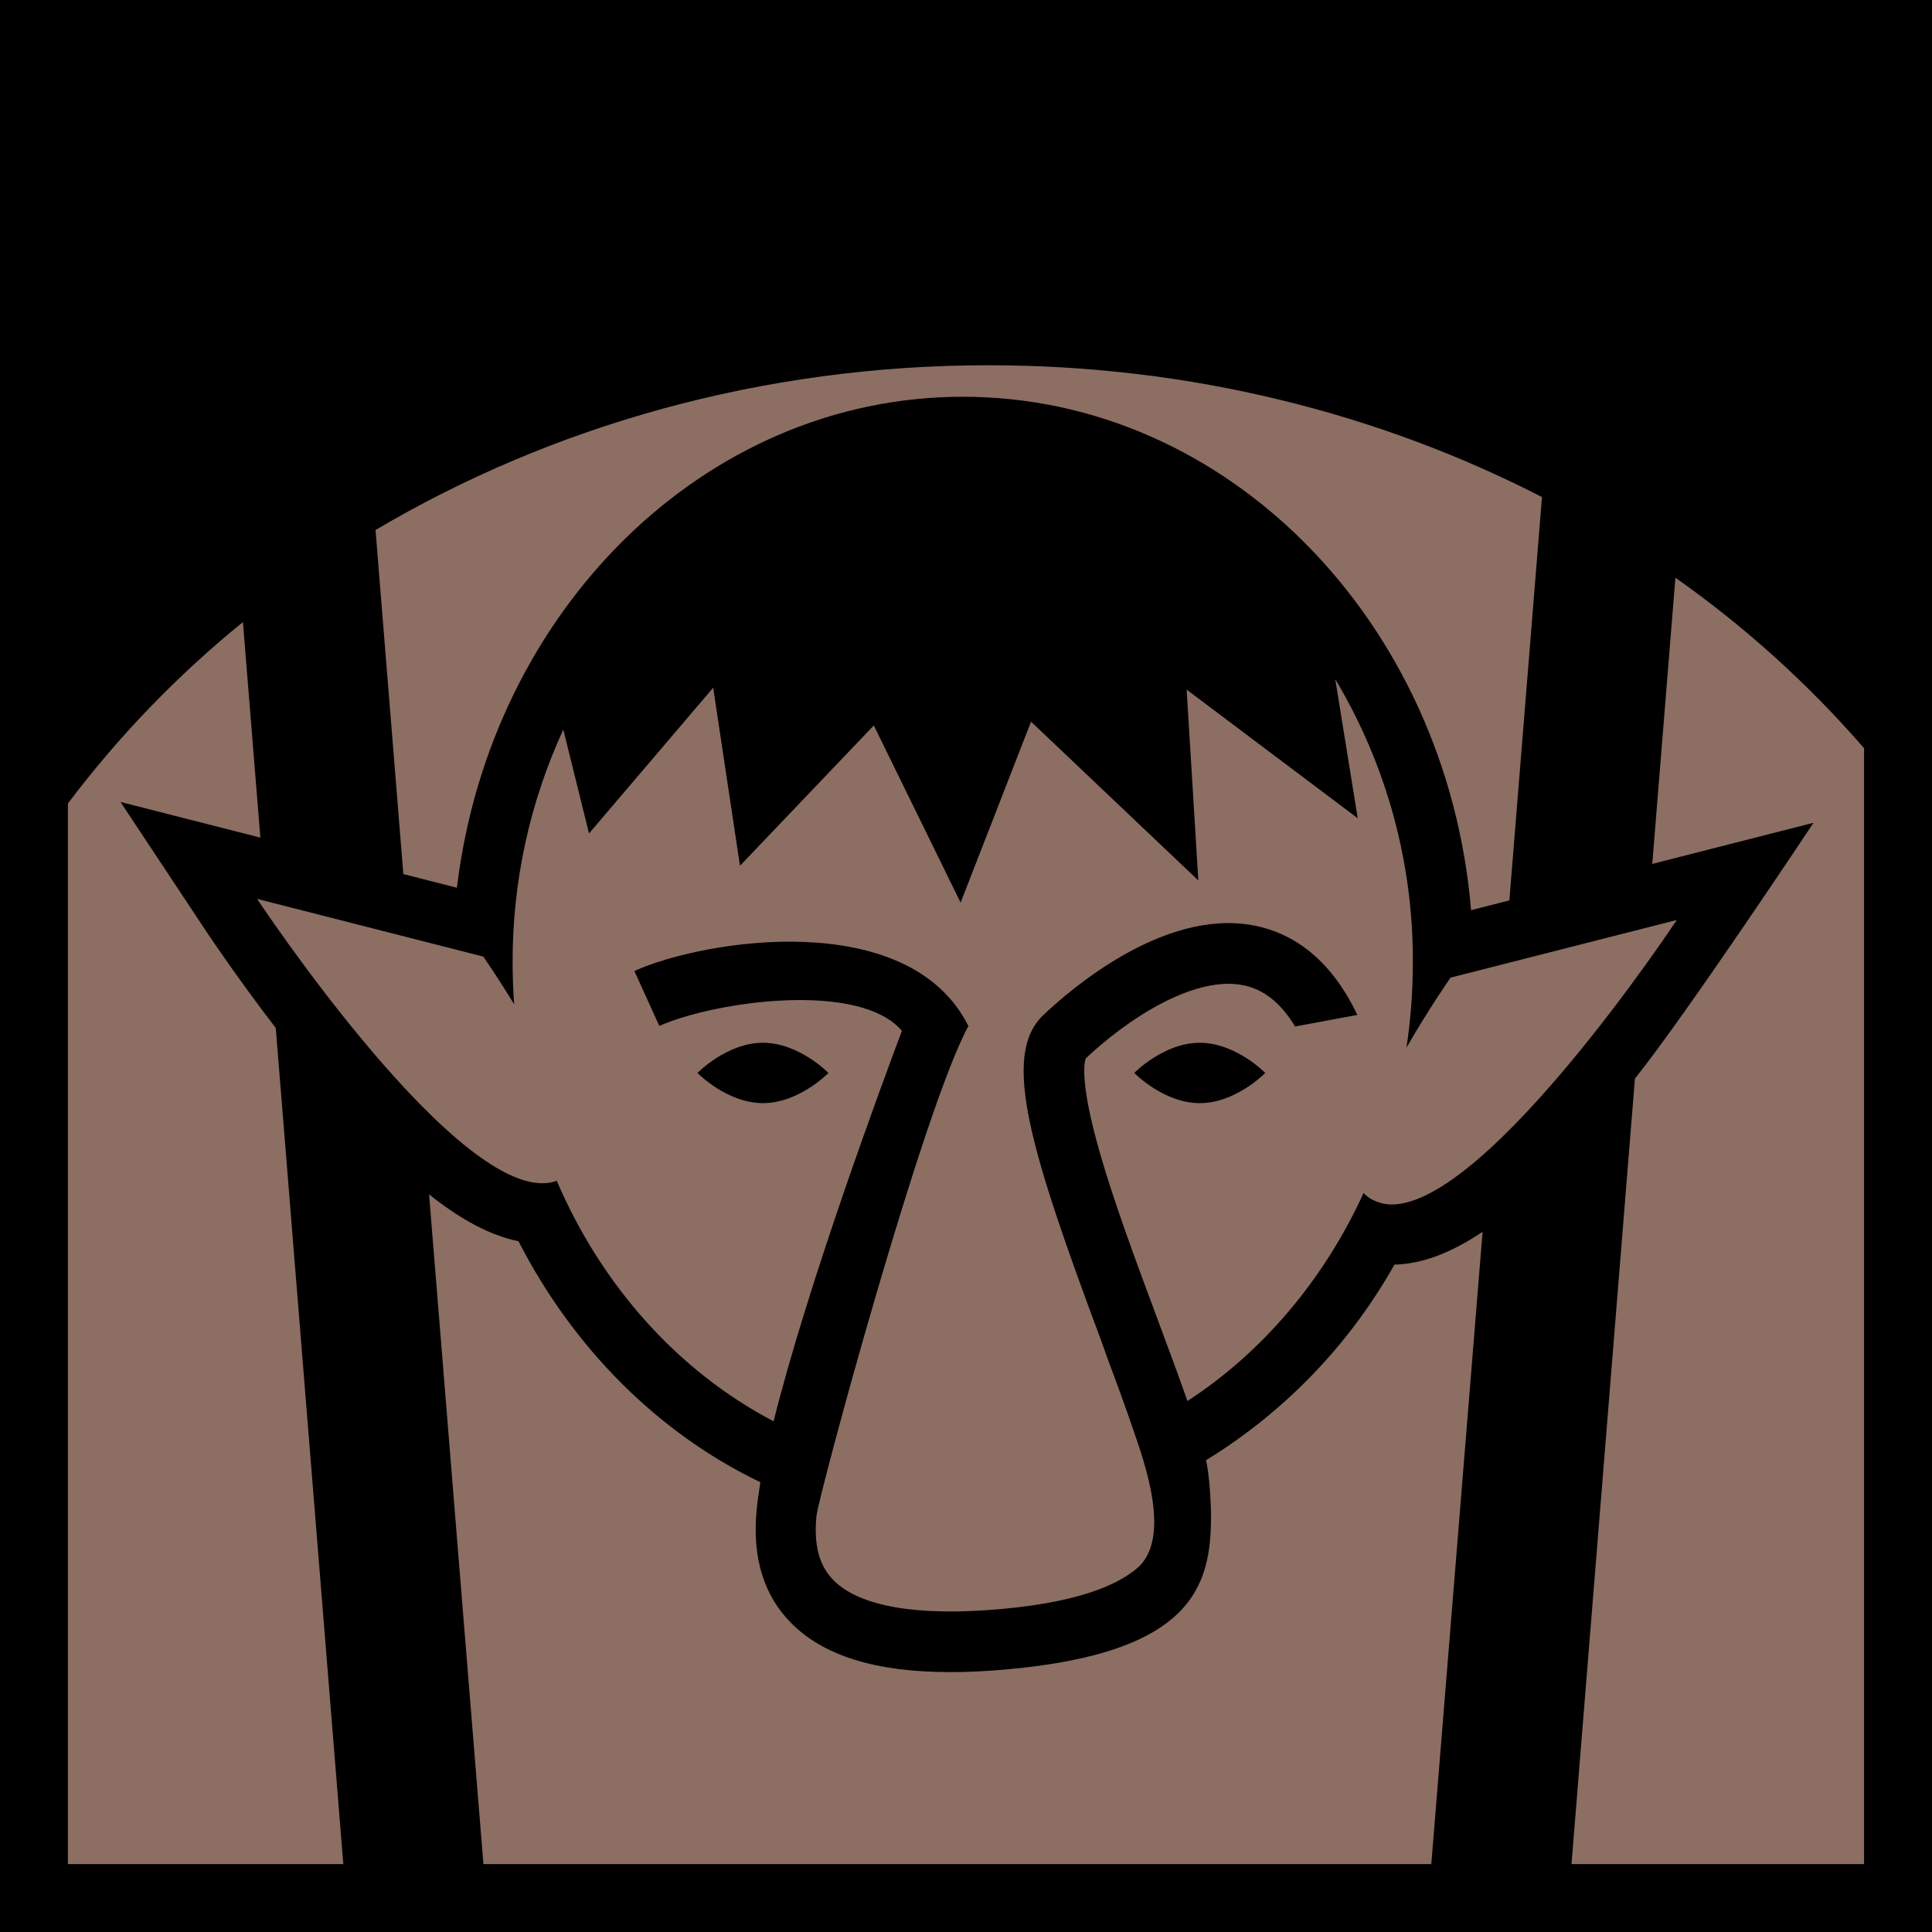
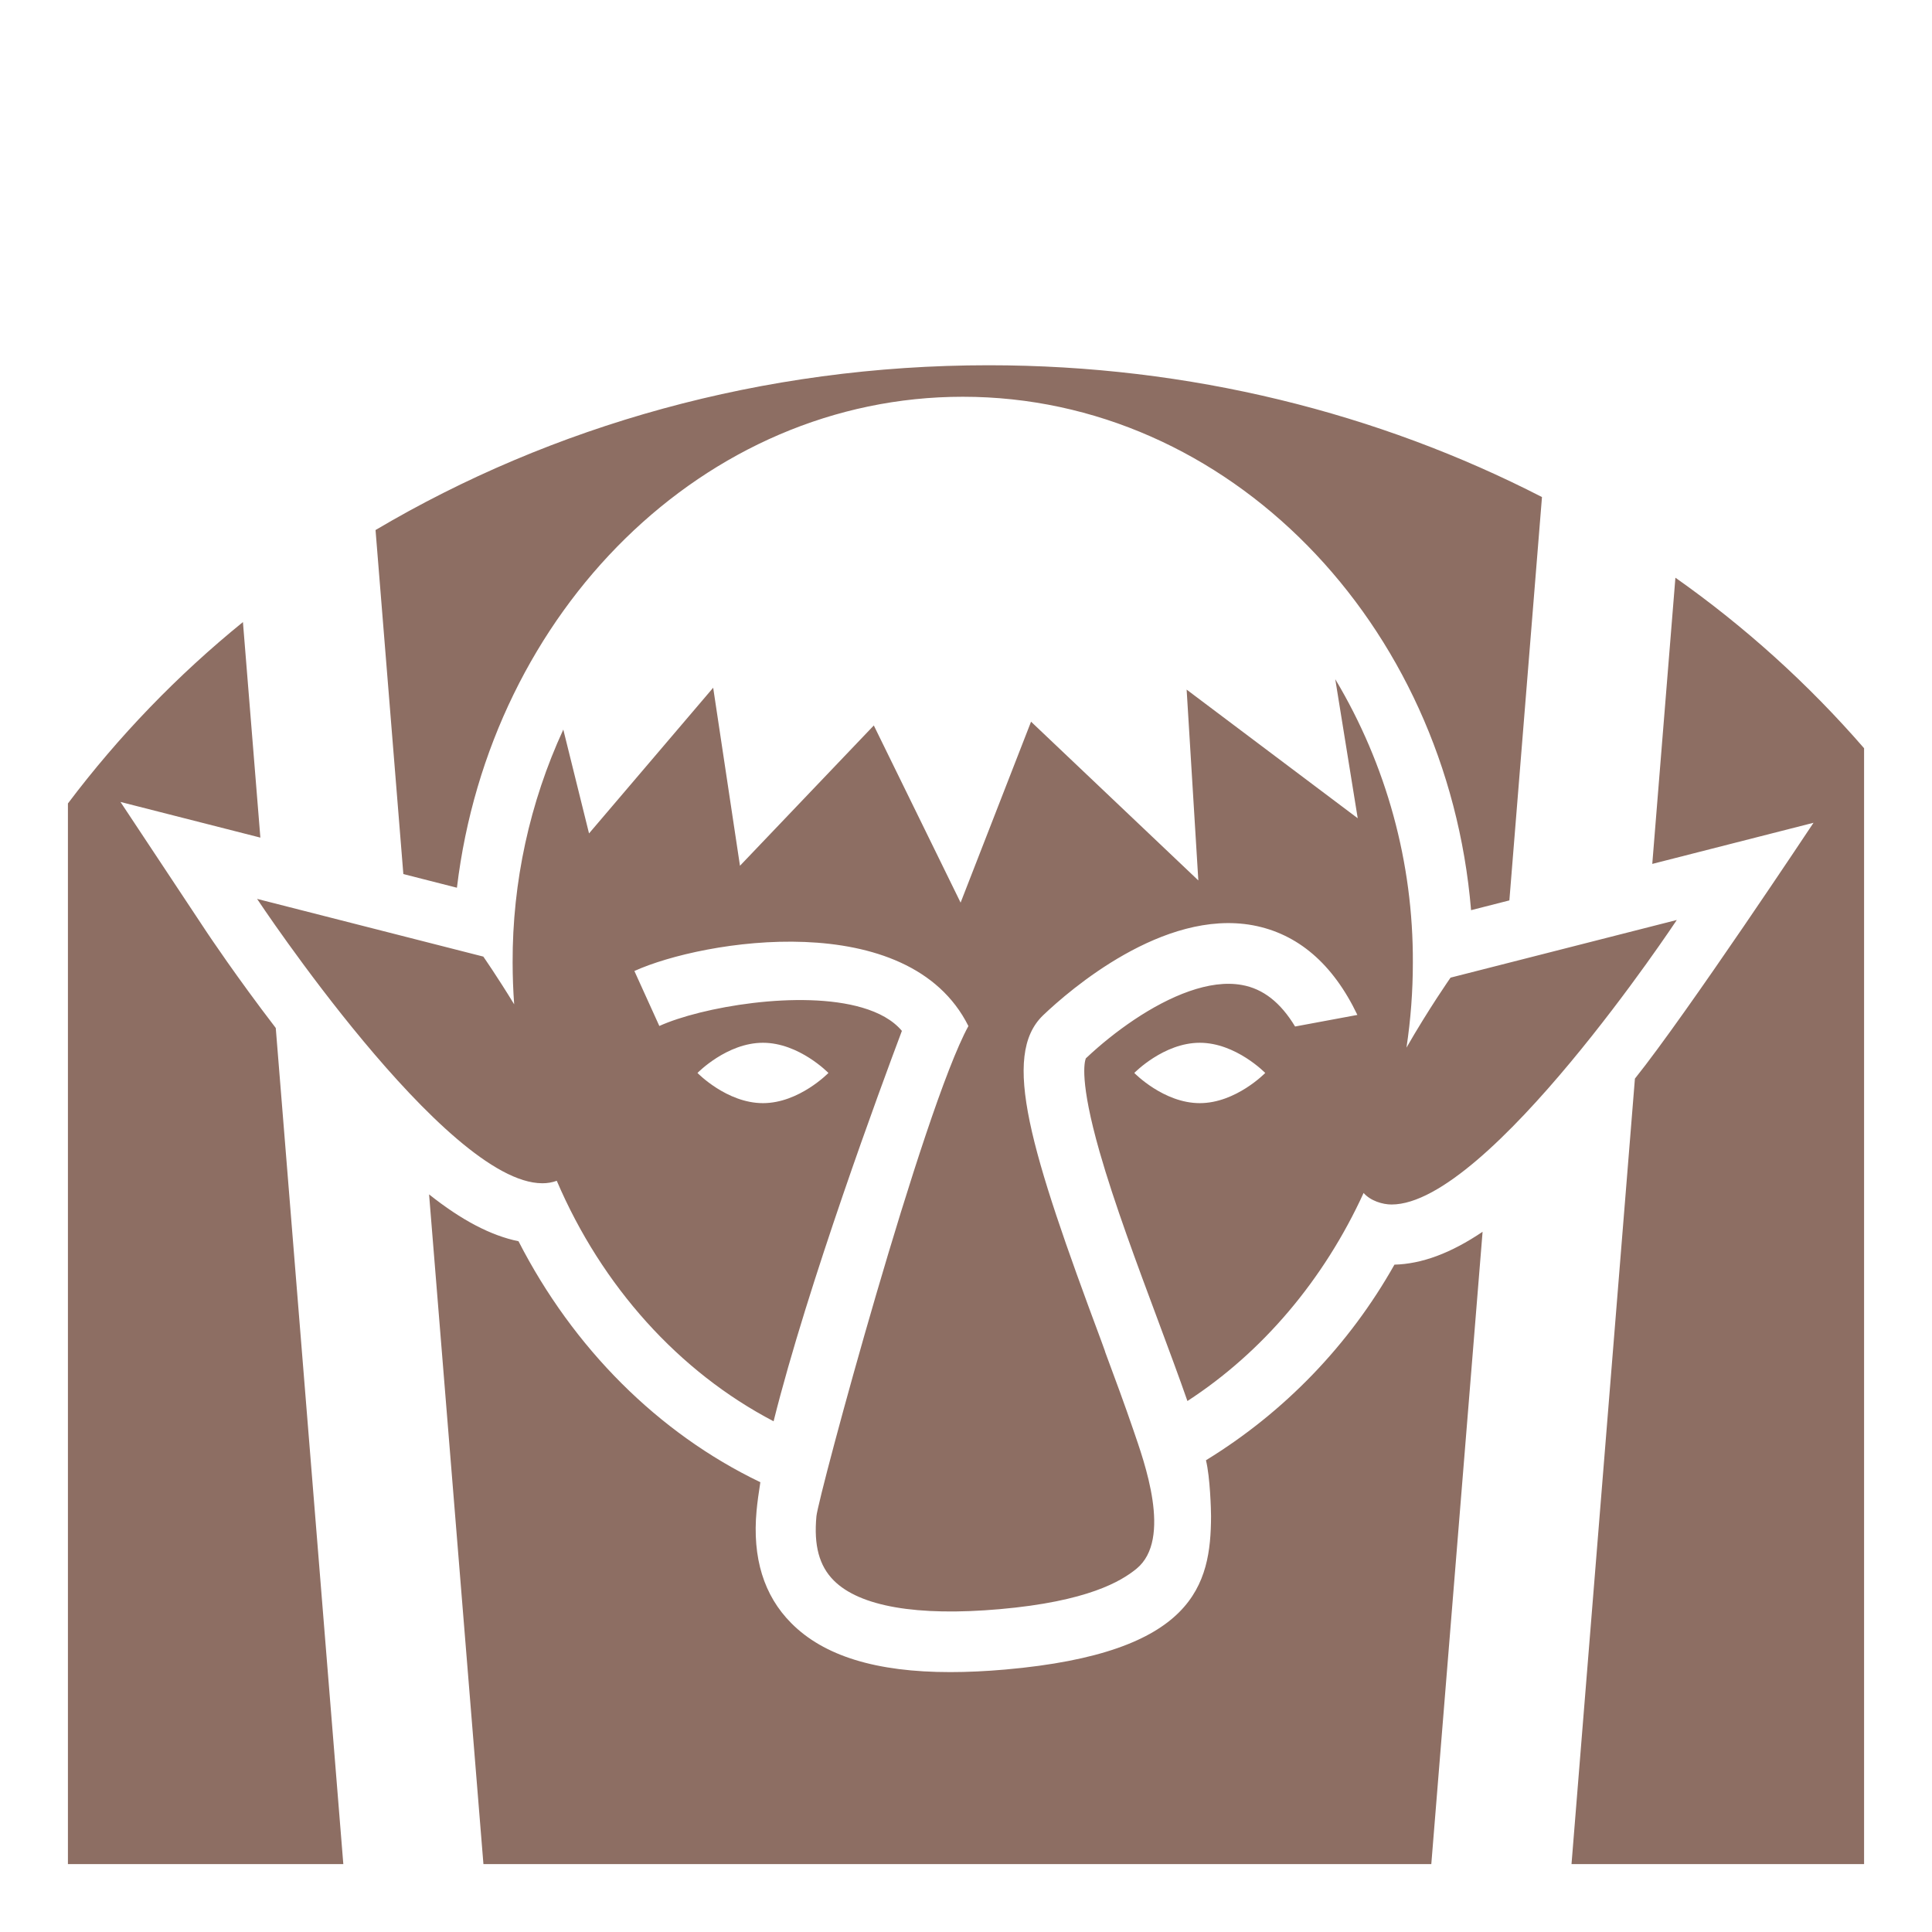
<svg xmlns="http://www.w3.org/2000/svg" viewBox="0 0 512 512">
-   <path d="M0 0h512v512H0z" />
  <path fill="#8D6E63" d="M262 96.795c-60 0-115.84 16.07-162.48 43.67l7.37 91.17 14.2 3.62c8.8-73.35 65.57-130.12 134.08-130.11 70.35 0 128.32 59.86 134.68 136.06l10.15-2.59 8.64-106.89c-43.23-22.22-93.28-34.93-146.64-34.93zm182 56.3l-6.13 75.85 42.73-10.9s-33.62 50.7-47.33 67.8L416.467 494H494V198.287a278.49 278.49 0 0 0-50-45.19zm-379.62 11.76A275.38 275.38 0 0 0 18 212.925V494h72.982L73.08 272.426c-10.5-13.69-17.82-24.71-18.23-25.31l-22.92-34.59 37.07 9.45zm289.48 15.14l5.95 36.85-45.34-34.09 3.1 50.57-44.33-42.07-18.67 47.95-23-46.95-35.47 37.18-7.1-47.18-32.9 38.61-6.82-27.52a146.56 146.56 0 0 0-13.43 61.73c.007 3.733.143 7.426.41 11.08-4.51-7.39-8.18-12.65-8.18-12.65l-59.95-15.29s49.92 75.36 75.59 75.36c1.306.01 2.602-.21 3.83-.65 11.98 27.99 32.37 50.62 57.46 63.73 9.07-36.31 28.51-88.87 34-103.46-2.4-2.87-6.08-4.86-10.51-6.16-8.16-2.4-18.91-2.44-29-1.23-9.92 1.19-19.21 3.57-24.77 6.09l-6.61-14.57c18.2-8.26 72.67-17.12 88.52 14.59-12.02 21.91-39.79 124.66-40.28 129.91-.72 7.73.73 13.13 4.58 17 6.87 6.91 22.09 9.55 44 7.62 23.31-2.05 32.18-7.39 36.24-10.71 9.6-7.86 1.97-28.56-.8-36.69-2.26-6.63-5.03-14.12-7.53-20.84v-.08l-1-2.76c-18.86-50.56-26.54-75.59-15.44-86.28l.06-.06c7.02-6.68 31.78-28.17 55.53-23.82 11.9 2.22 21.22 10.18 27.72 23.76l-16.51 3.07c-3.84-6.36-8.47-10-14.08-11-8.57-1.57-19.13 2.91-28.51 9.17a99.32 99.32 0 0 0-12.87 10.28c-.35.93-1.7 6.02 3.65 24.75 3.89 13.63 10.04 30.09 15.46 44.63 3.06 8.22 5.69 15.31 7.82 21.42 19.89-12.92 36.17-32.14 46.69-55.14 1.806 2.085 5.055 3.073 7.42 3.06 25.67 0 75.58-75.4 75.58-75.4l-59.96 15.28s-5.75 8.22-11.68 18.55a150.51 150.51 0 0 0 1.69-22.51 145 145 0 0 0-20.56-75.13zm-151.67 96.35c9.58 0 17.35 8 17.35 8s-7.77 8-17.35 8c-9.58 0-17.35-8-17.35-8s7.77-8 17.35-8zm115.76 0c9.58 0 17.35 8 17.35 8s-7.77 8-17.35 8c-9.58 0-17.35-8-17.35-8s7.77-8 17.35-8zm-204.24 40.18L128.114 494H379.31l13.59-167.564c-8.47 5.71-16.13 8.52-23.36 8.71a143.18 143.18 0 0 1-49.95 51.838c1.11 4.44 1.35 13.33 1.35 14.83-.07 18.13-4.34 36.21-54.52 40.63-5.173.455-10.033.68-14.58.68-19.67 0-33.54-4.28-42.17-13-7.25-7.29-10.33-17.3-9.17-29.77.21-2.27.57-4.81 1-7.55-27.09-13-49.61-35.59-64.09-63.86-7.28-1.49-15.06-5.54-23.7-12.42z" />
</svg>
